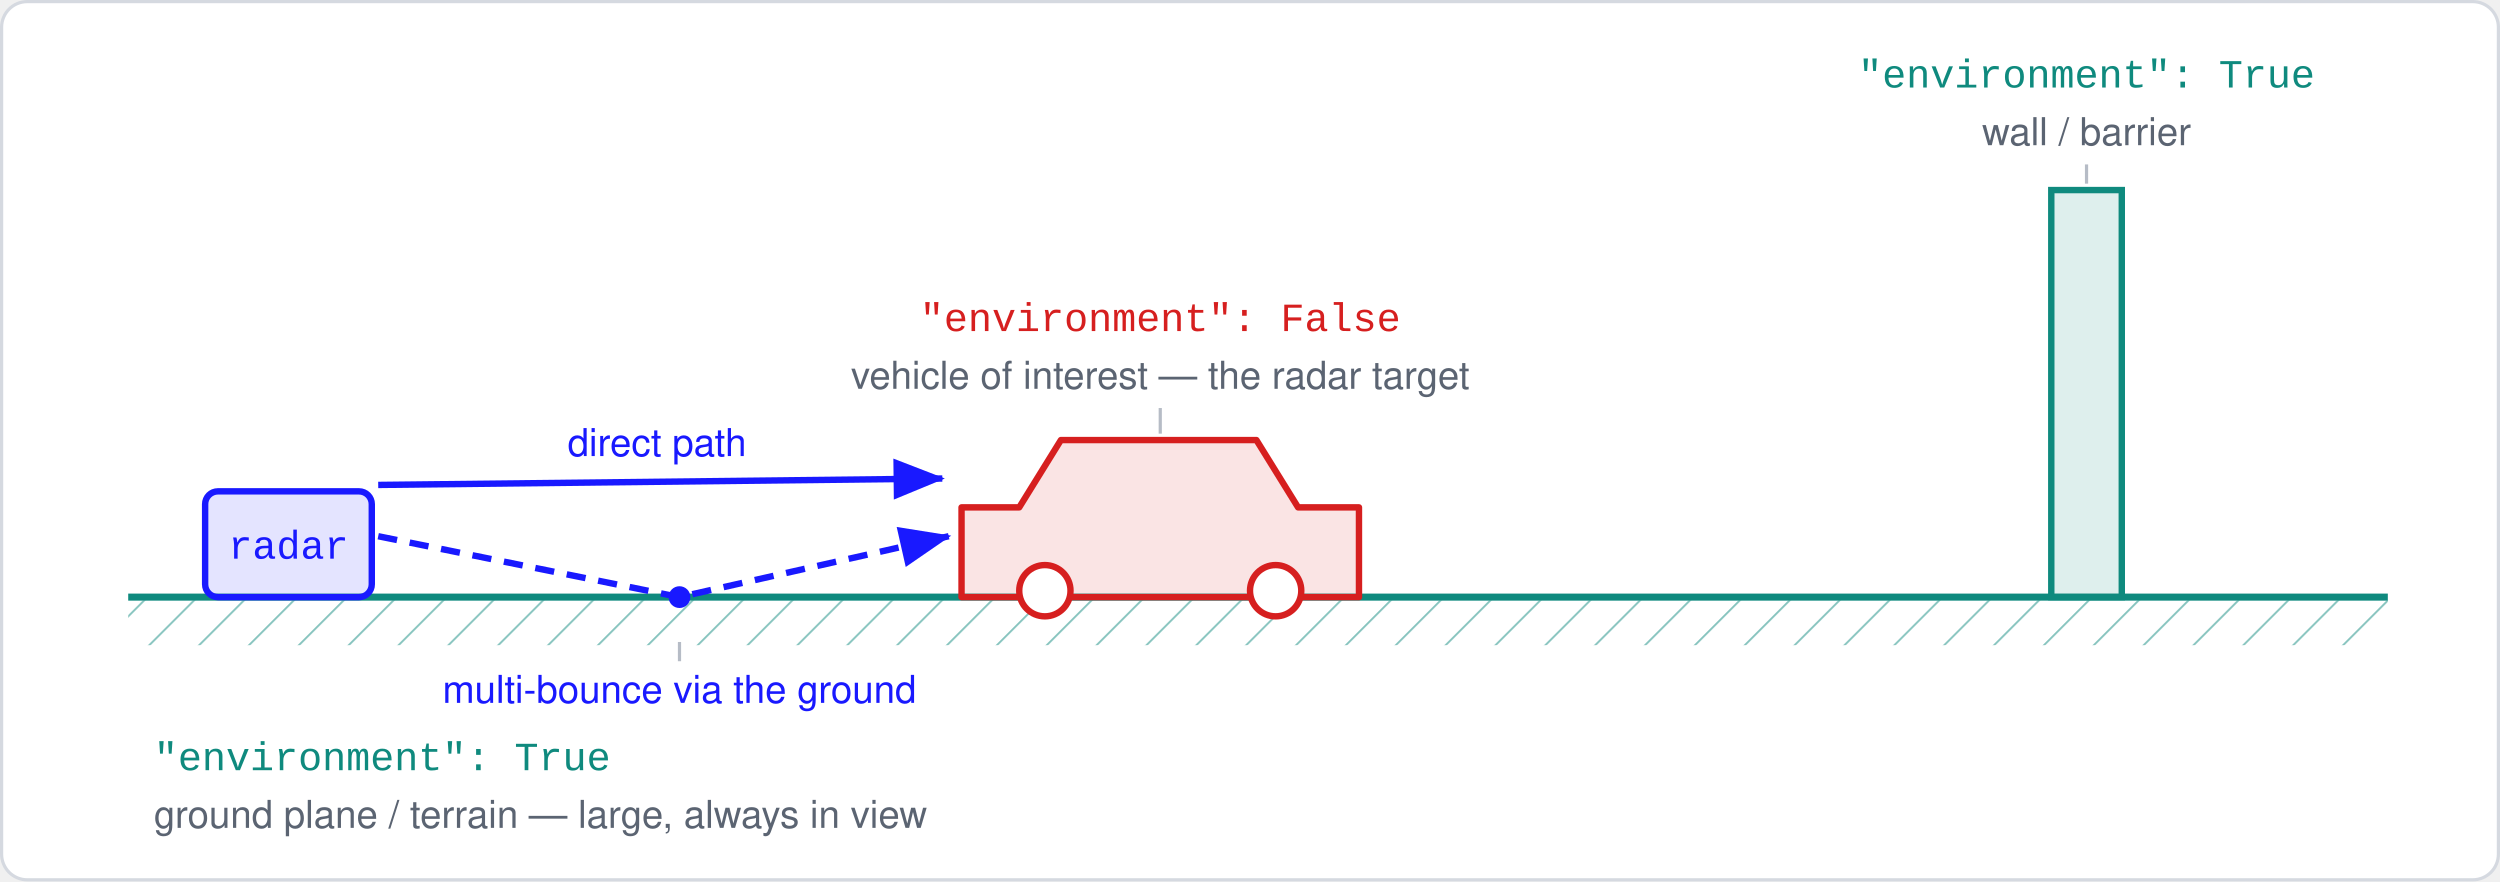
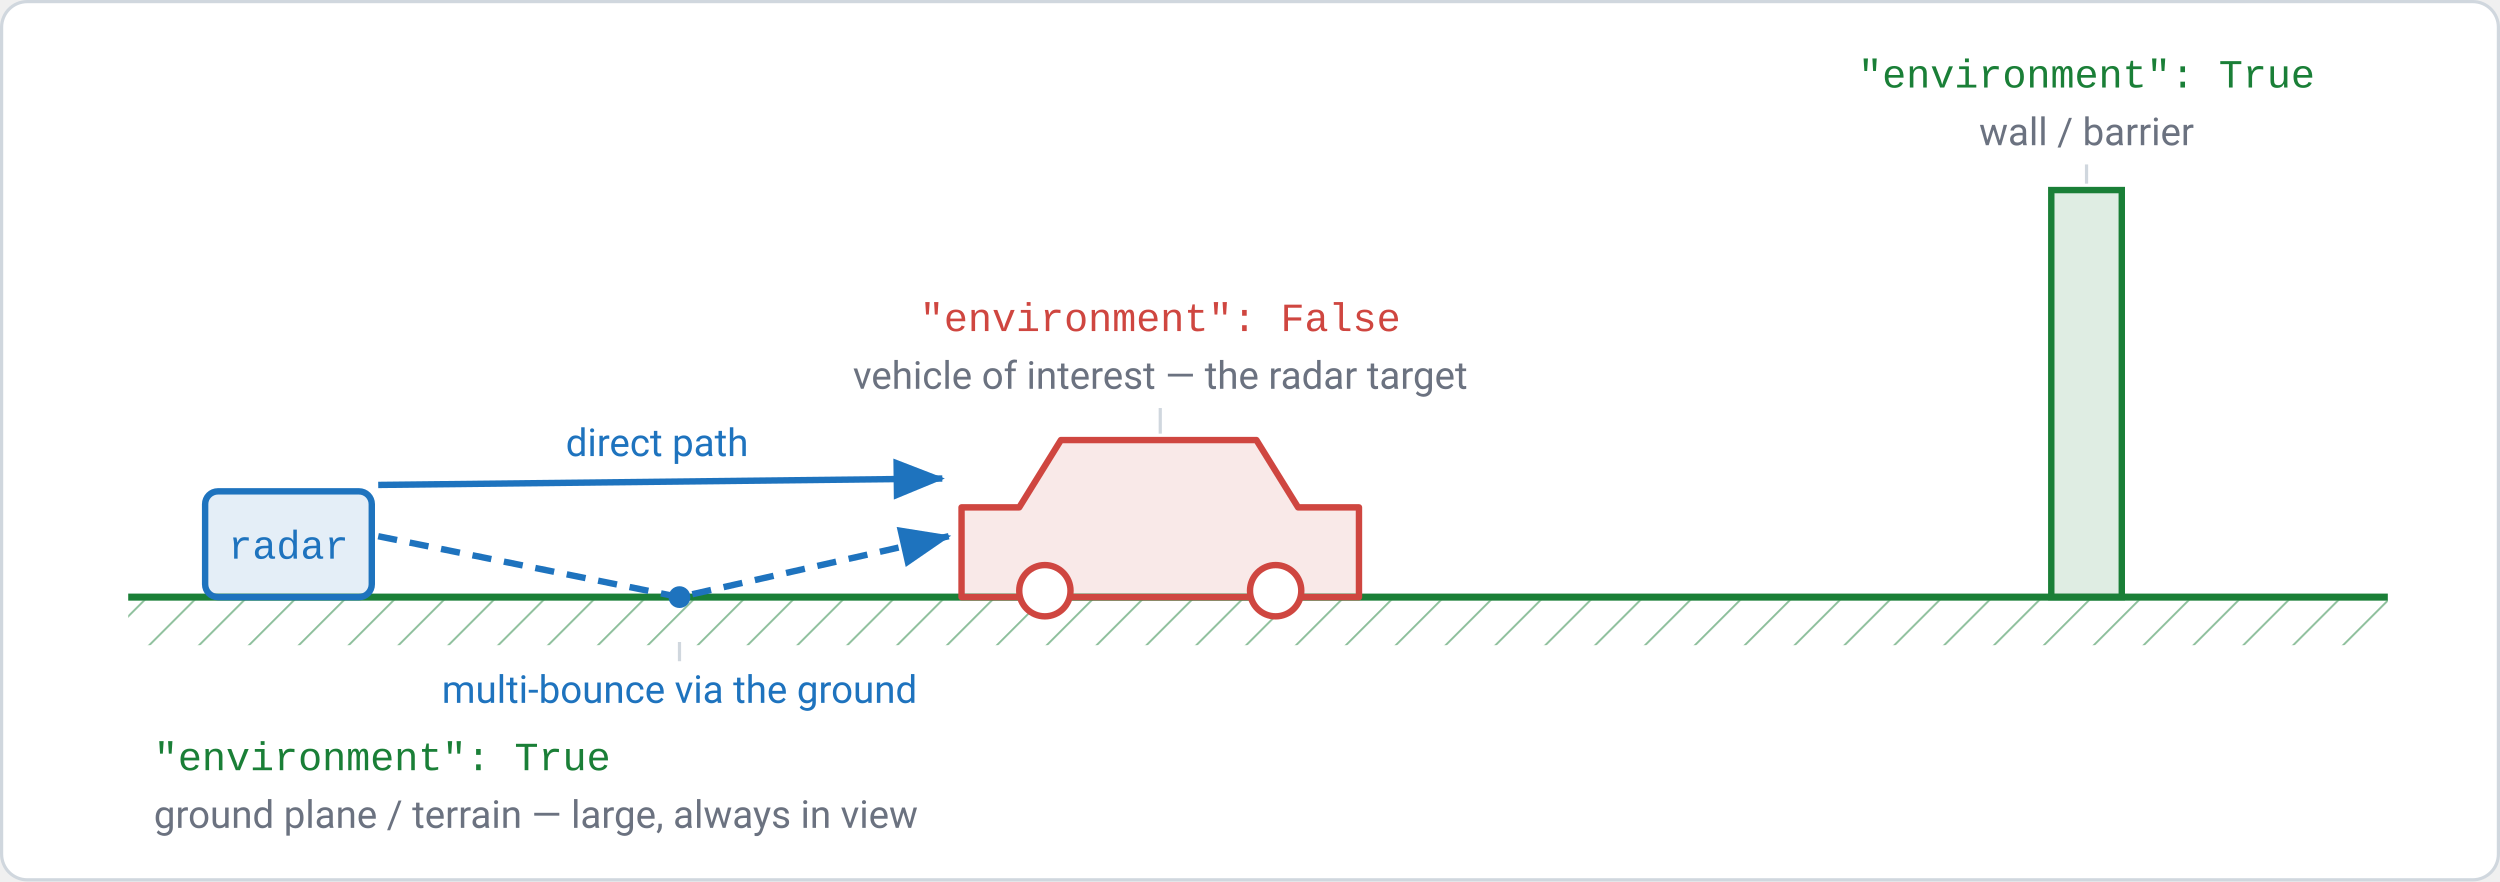
<svg xmlns="http://www.w3.org/2000/svg" viewBox="0 0 780 275" width="780" height="275" role="img" aria-label="Scene roles: primary targets versus environment surfaces">
  <style>
-     .bg   { fill:#ffffff; stroke:#d5d9e0; stroke-width:1 }
-     .ttl  { font:600 17px 'Segoe UI',Helvetica,Arial,sans-serif; fill:#14181f }
-     .sub  { font:13px 'Segoe UI',Helvetica,Arial,sans-serif; fill:#5b6472 }
-     .lbl  { font:12px 'Segoe UI',Helvetica,Arial,sans-serif; fill:#5b6472 }
-     .cap  { font:12px 'Segoe UI',Helvetica,Arial,sans-serif; fill:#5b6472 }
+     .bg   { fill:#ffffff; stroke:#d0d7de; stroke-width:1 }
+     .ttl  { font:600 17px 'IBM Plex Sans','Segoe UI',Roboto,Helvetica,Arial,sans-serif; fill:#0d1117 }
+     .sub  { font:13px 'IBM Plex Sans','Segoe UI',Roboto,Helvetica,Arial,sans-serif; fill:#6b7280 }
+     .lbl  { font:12px 'IBM Plex Sans','Segoe UI',Roboto,Helvetica,Arial,sans-serif; fill:#6b7280 }
+     .cap  { font:12px 'IBM Plex Sans','Segoe UI',Roboto,Helvetica,Arial,sans-serif; fill:#6b7280 }
    .code { font:12.5px 'IBM Plex Mono',Consolas,'Courier New',monospace }
-     .env  { fill:#0f8a7e }
-     .tgt  { fill:#d61f1f }
-     .ray  { fill:#1919ff }
-     .leader { stroke:#b6bcc6; stroke-width:1 }
+     .env  { fill:#1a7f37 }
+     .tgt  { fill:#cf4640 }
+     .ray  { fill:#1e73be }
+     .leader { stroke:#d0d7de; stroke-width:1 }
  </style>
  <defs>
    <marker id="arrB" markerWidth="9" markerHeight="8" refX="7.6" refY="3.2" orient="auto">
-       <path d="M0,0 L8,3.2 L0,6.4 z" fill="#1919ff" />
+       <path d="M0,0 L8,3.2 L0,6.4 z" fill="#1e73be" />
    </marker>
    <pattern id="soil" width="11" height="11" patternUnits="userSpaceOnUse" patternTransform="rotate(45)">
-       <line x1="0" y1="0" x2="0" y2="11" stroke="#0f8a7e" stroke-width="1.3" opacity="0.45" />
+       <line x1="0" y1="0" x2="0" y2="11" stroke="#1a7f37" stroke-width="1.3" opacity="0.45" />
    </pattern>
  </defs>
  <rect class="bg" x="0.5" y="0.5" width="779" height="274" rx="8" />
  <g id="fig" transform="translate(0,-63.7)">
    <rect x="40" y="251" width="705" height="14" fill="url(#soil)" />
-     <line x1="40" y1="250" x2="745" y2="250" stroke="#0f8a7e" stroke-width="2.2" />
-     <rect x="640" y="123" width="22" height="127" fill="#0f8a7e" fill-opacity="0.14" stroke="#0f8a7e" stroke-width="2" />
-     <rect x="64" y="217" width="52" height="33" rx="4" fill="#1919ff" fill-opacity="0.12" stroke="#1919ff" stroke-width="2" />
+     <line x1="40" y1="250" x2="745" y2="250" stroke="#1a7f37" stroke-width="2.2" />
+     <rect x="640" y="123" width="22" height="127" fill="#1a7f37" fill-opacity="0.14" stroke="#1a7f37" stroke-width="2" />
+     <rect x="64" y="217" width="52" height="33" rx="4" fill="#1e73be" fill-opacity="0.12" stroke="#1e73be" stroke-width="2" />
    <text class="code ray" x="90" y="238" text-anchor="middle">radar</text>
-     <path d="M300,250 L300,222 L318,222 L331,201 L392,201 L405,222 L424,222 L424,250 Z" fill="#d61f1f" fill-opacity="0.12" stroke="#d61f1f" stroke-width="2" stroke-linejoin="round" />
-     <circle cx="326" cy="248" r="8" fill="#ffffff" stroke="#d61f1f" stroke-width="2" />
-     <circle cx="398" cy="248" r="8" fill="#ffffff" stroke="#d61f1f" stroke-width="2" />
-     <line x1="118" y1="215" x2="294" y2="213" stroke="#1919ff" stroke-width="2" marker-end="url(#arrB)" />
+     <path d="M300,250 L300,222 L318,222 L331,201 L392,201 L405,222 L424,222 L424,250 Z" fill="#cf4640" fill-opacity="0.12" stroke="#cf4640" stroke-width="2" stroke-linejoin="round" />
+     <circle cx="326" cy="248" r="8" fill="#ffffff" stroke="#cf4640" stroke-width="2" />
+     <circle cx="398" cy="248" r="8" fill="#ffffff" stroke="#cf4640" stroke-width="2" />
+     <line x1="118" y1="215" x2="294" y2="213" stroke="#1e73be" stroke-width="2" marker-end="url(#arrB)" />
    <text class="lbl ray" x="205" y="206" text-anchor="middle">direct path</text>
-     <polyline points="118,231 212,250 296,231" fill="none" stroke="#1919ff" stroke-width="2" stroke-dasharray="6 4" marker-end="url(#arrB)" />
-     <circle cx="212" cy="250" r="3.4" fill="#1919ff" />
+     <polyline points="118,231 212,250 296,231" fill="none" stroke="#1e73be" stroke-width="2" stroke-dasharray="6 4" marker-end="url(#arrB)" />
+     <circle cx="212" cy="250" r="3.4" fill="#1e73be" />
    <line class="leader" x1="212" y1="264" x2="212" y2="270" />
    <text class="lbl ray" x="212" y="283" text-anchor="middle">multi-bounce via the ground</text>
    <text class="code tgt" x="362" y="167" text-anchor="middle">"environment": False</text>
    <text class="lbl" x="362" y="185" text-anchor="middle">vehicle of interest — the radar target</text>
    <line class="leader" x1="362" y1="191" x2="362" y2="199" />
    <text class="code env" x="651" y="91" text-anchor="middle">"environment": True</text>
    <text class="lbl" x="651" y="109" text-anchor="middle">wall / barrier</text>
    <line class="leader" x1="651" y1="115" x2="651" y2="121" />
    <text class="code env" x="48" y="304">"environment": True</text>
    <text class="lbl" x="48" y="322">ground plane / terrain — large, always in view</text>
  </g>
</svg>
